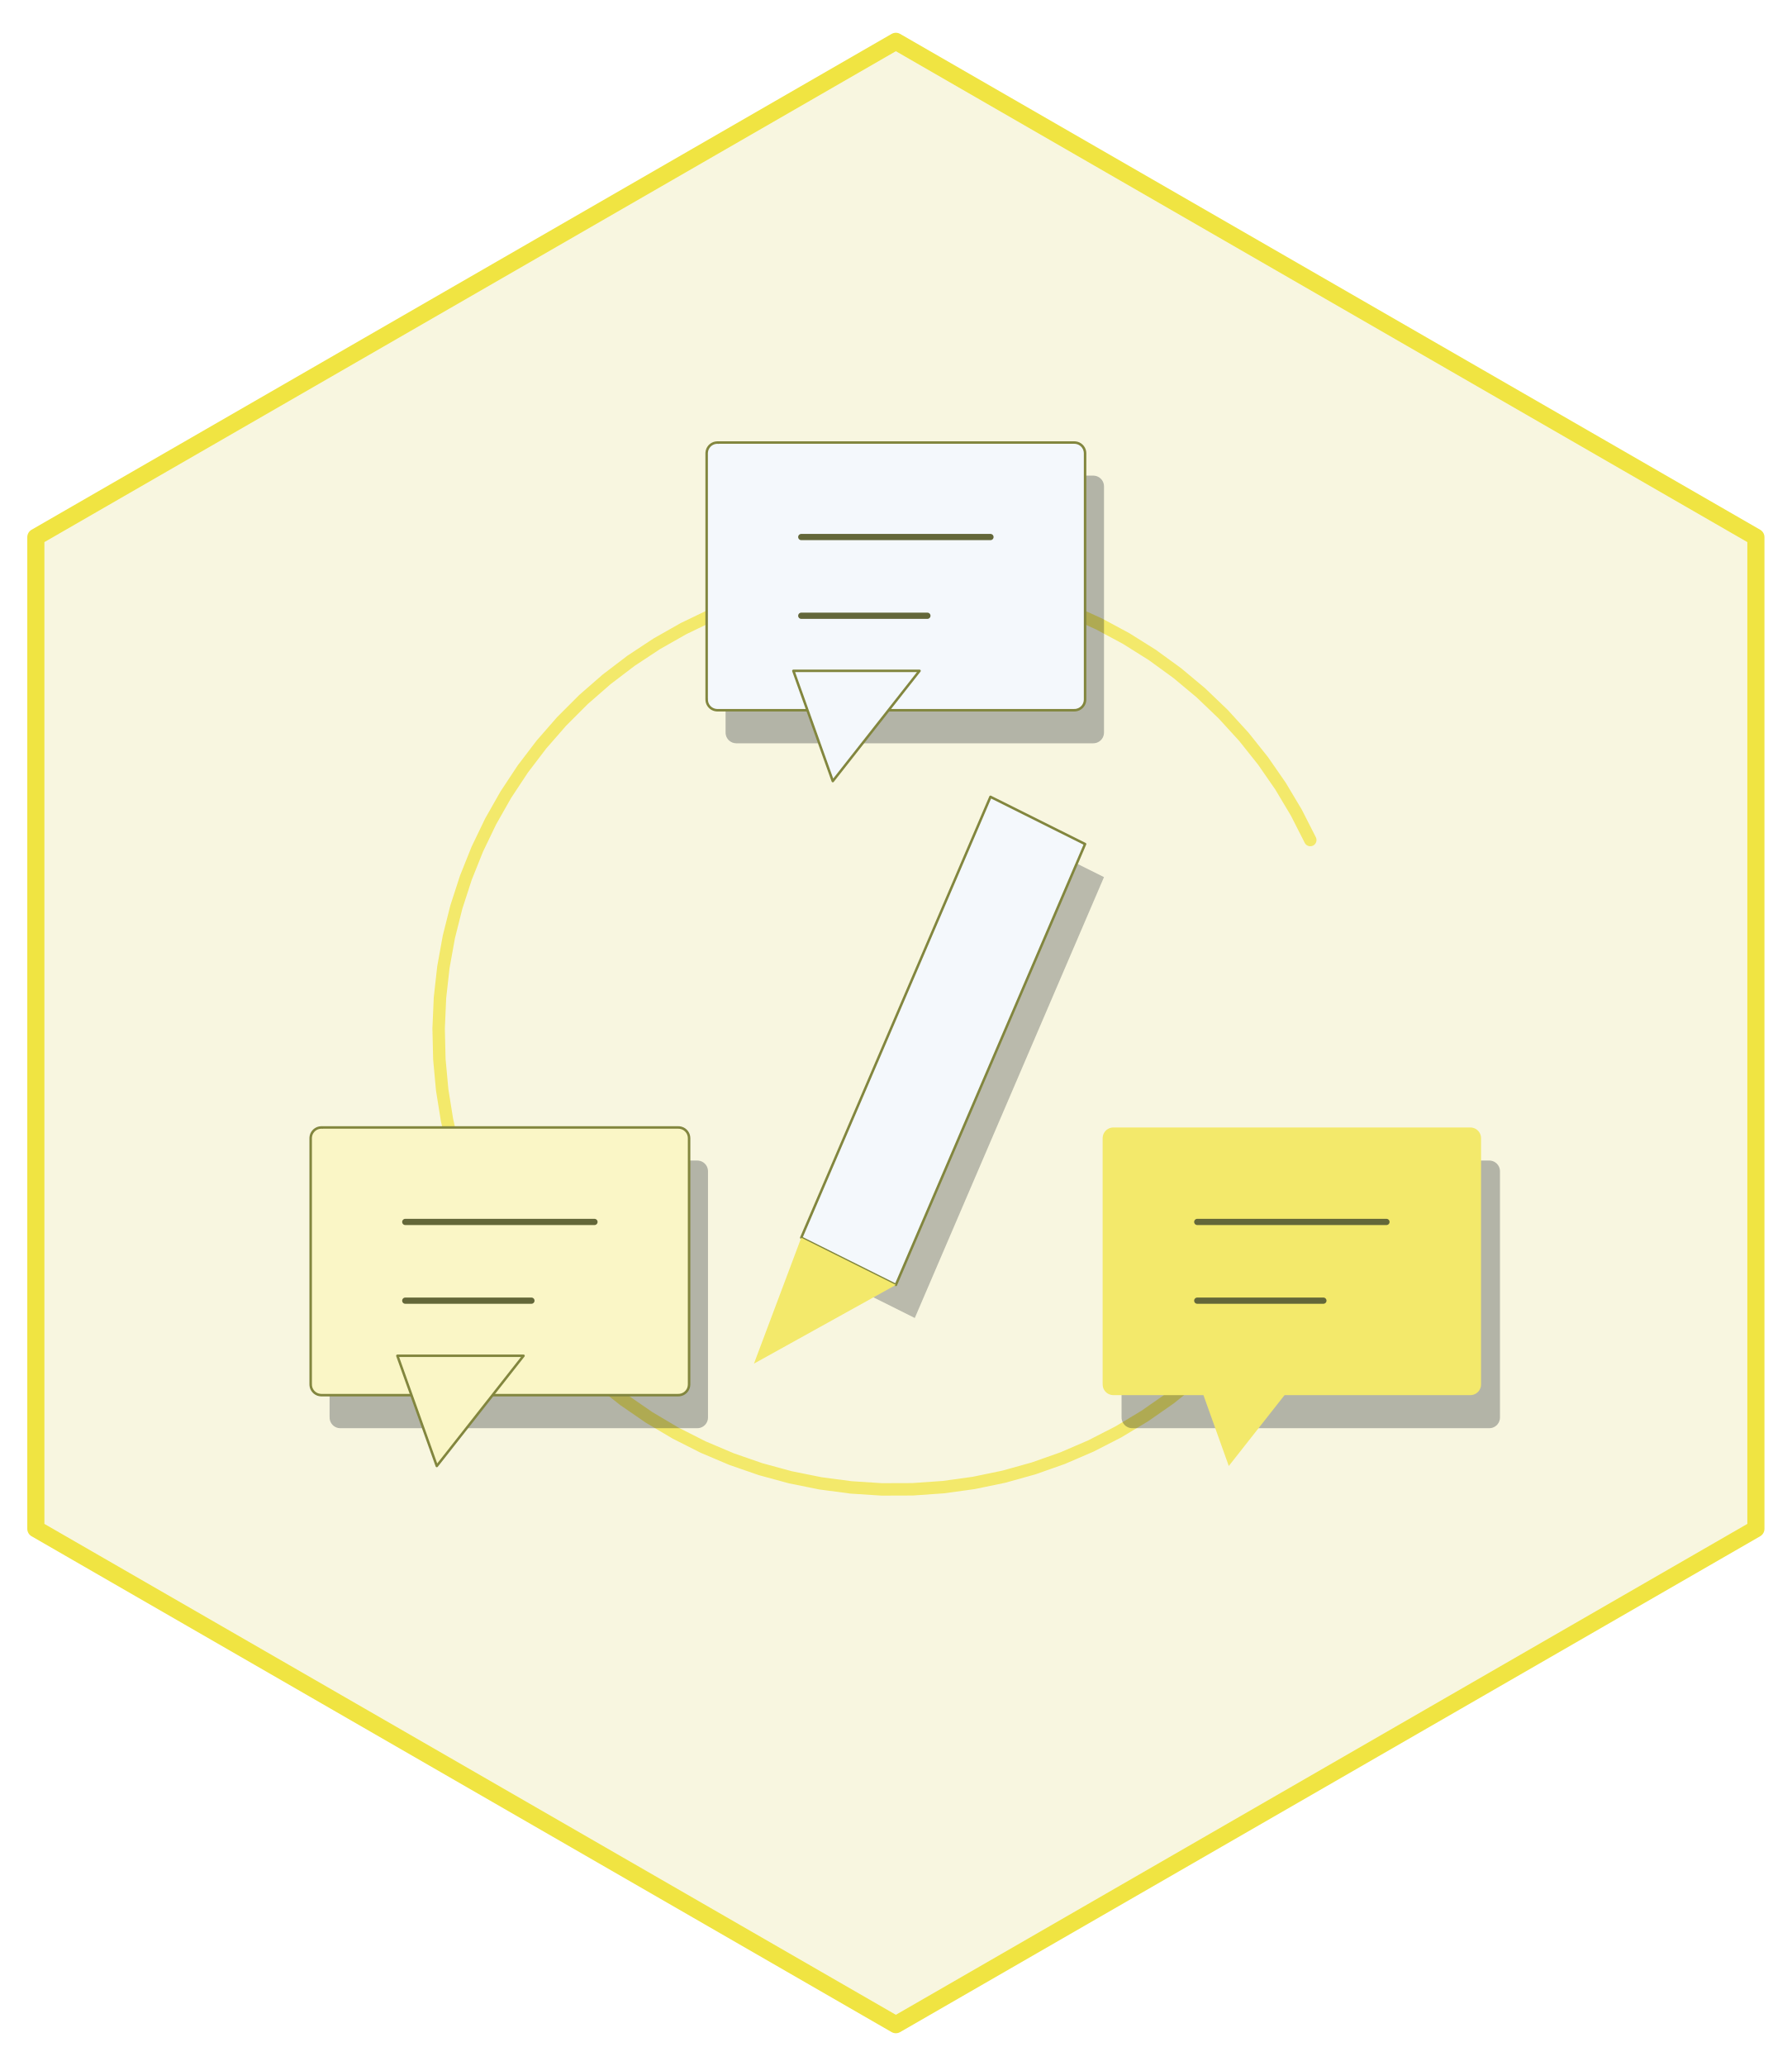
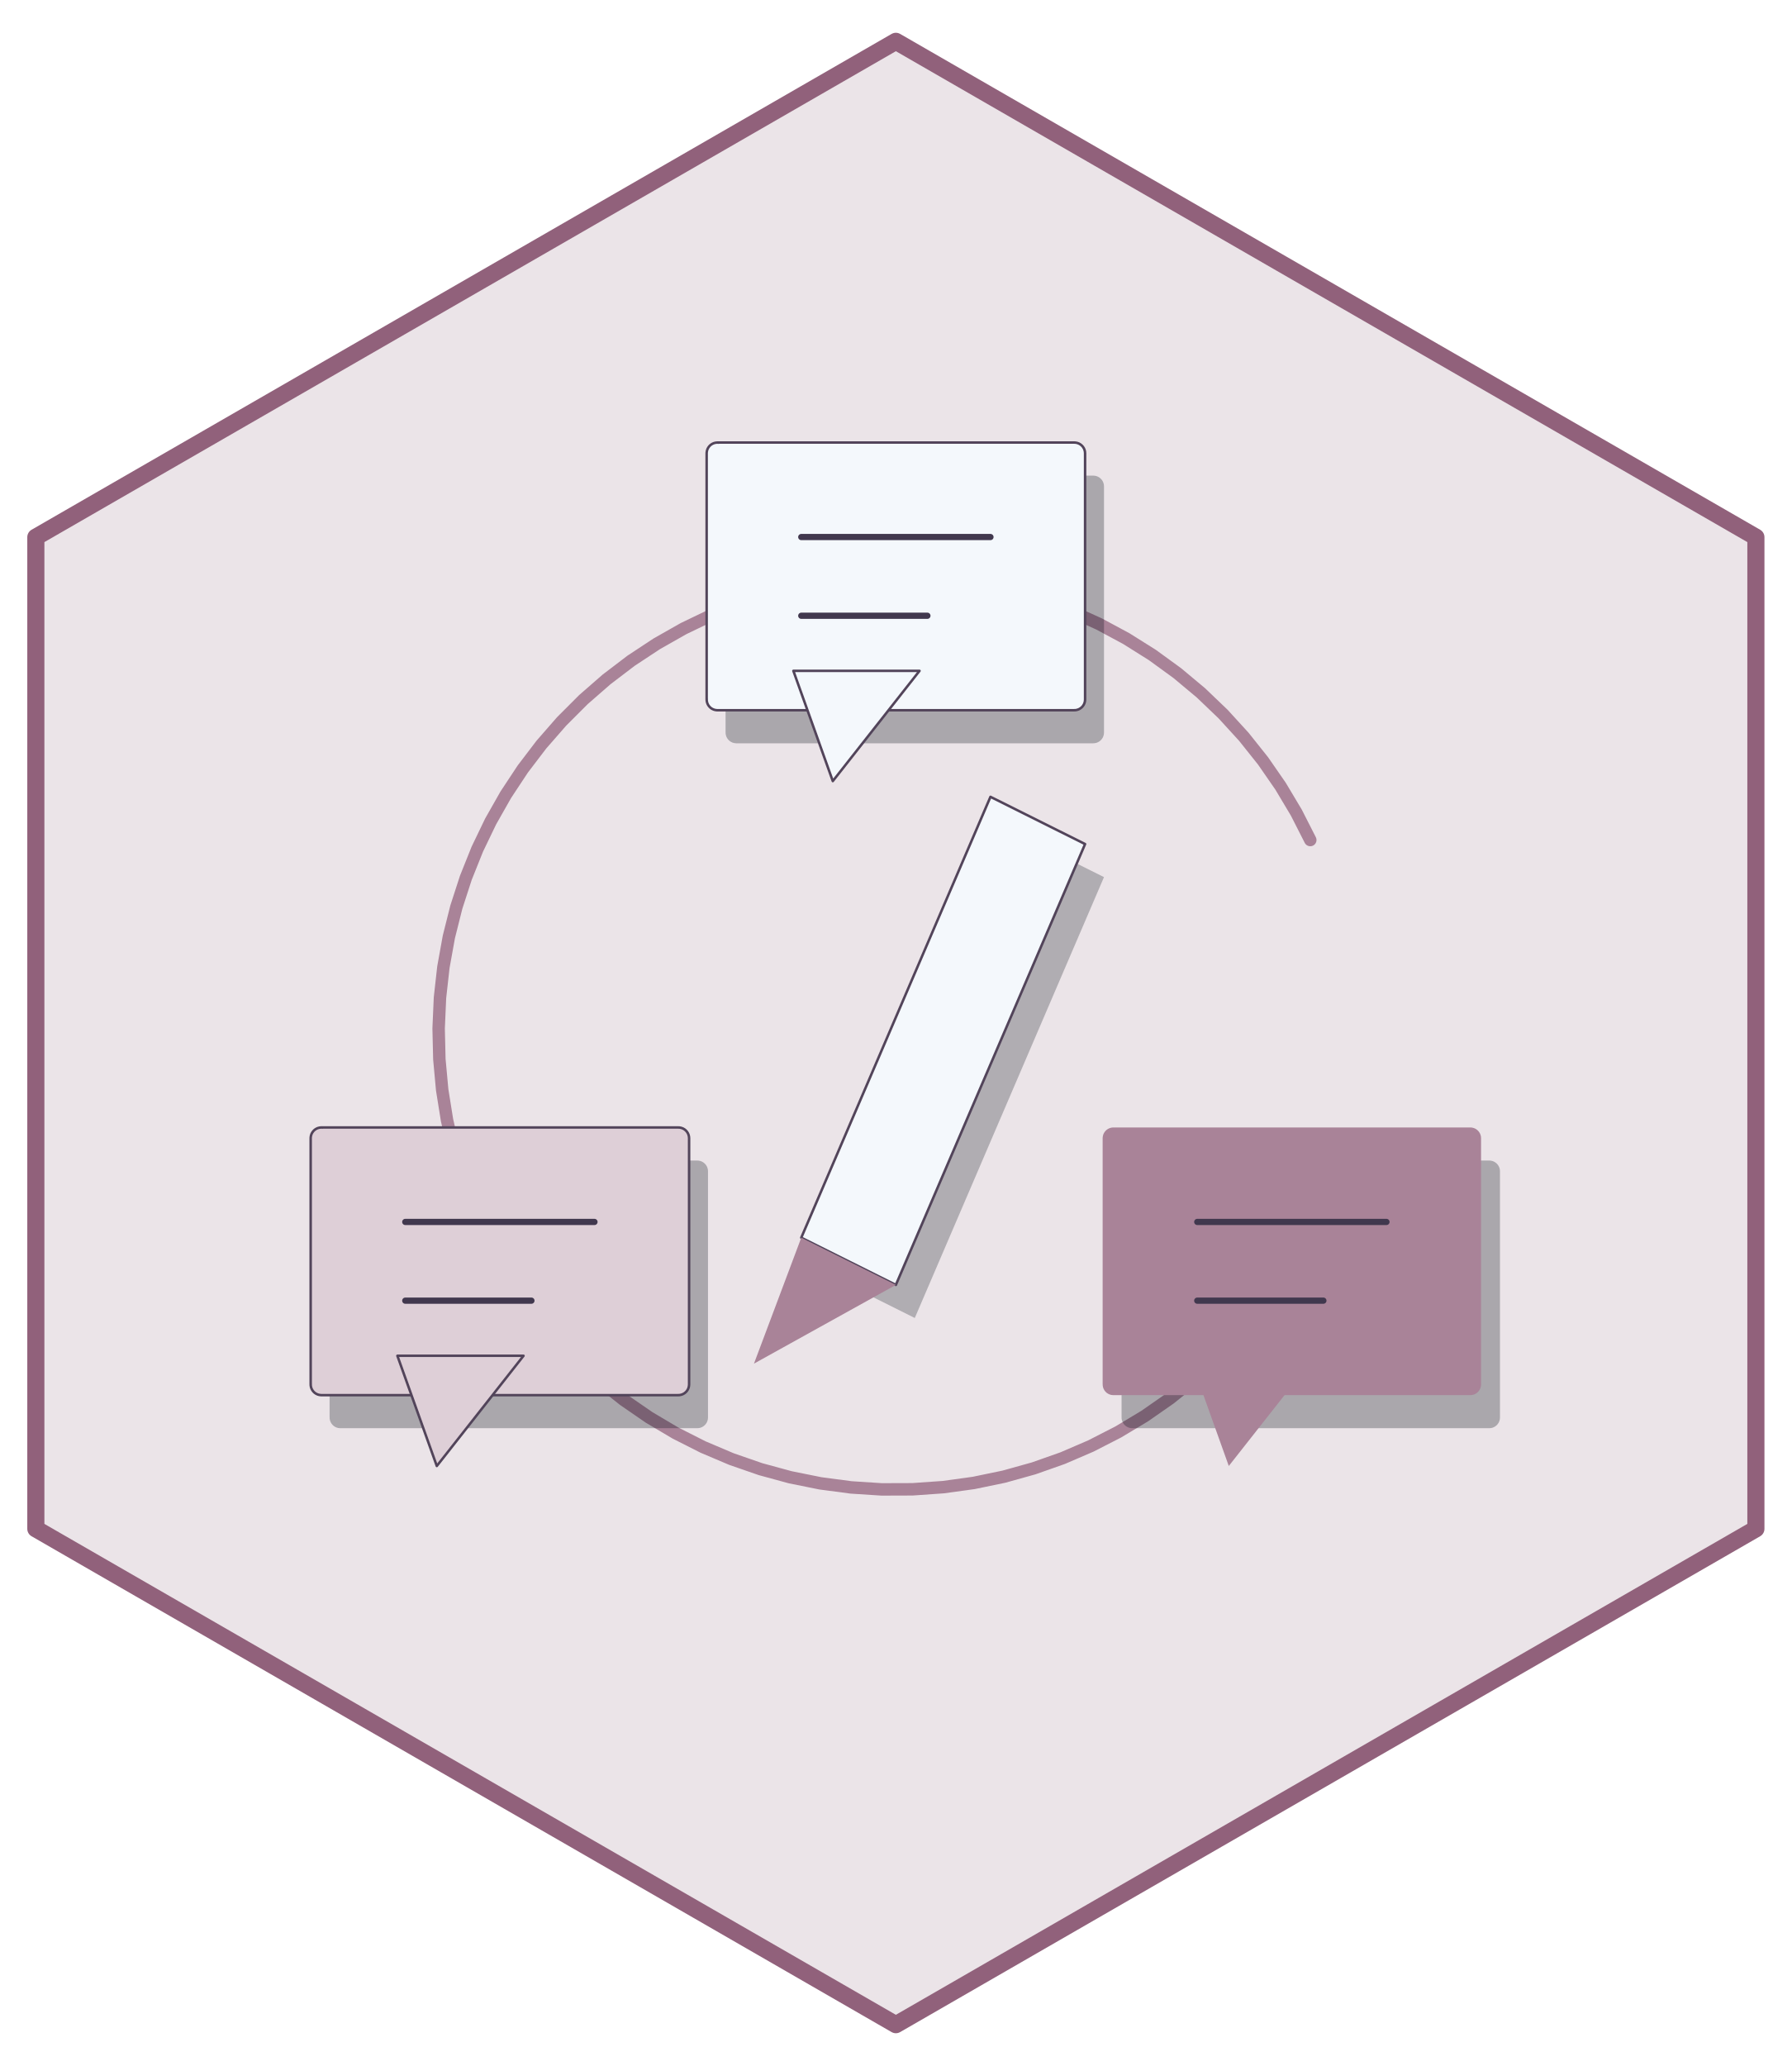
- <svg xmlns="http://www.w3.org/2000/svg" width="432pt" height="498pt" viewBox="0 0 432 498">
-   <path fill-rule="nonzero" fill="rgb(97.255%, 96.471%, 87.843%)" fill-opacity="1" stroke-width="4.125" stroke-linecap="round" stroke-linejoin="round" stroke="rgb(94.118%, 89.412%, 25.882%)" stroke-opacity="1" stroke-miterlimit="10" d="M 216 9.961 L 423.359 129.48 L 423.359 368.52 L 216 488.039 L 8.641 368.52 L 8.641 129.48 Z M 216 9.961 " />
-   <path fill="none" stroke-width="3" stroke-linecap="round" stroke-linejoin="round" stroke="rgb(95.294%, 91.373%, 41.961%)" stroke-opacity="1" stroke-miterlimit="10" d="M 315.918 202.484 L 312.555 195.875 L 308.75 189.504 L 304.527 183.406 L 299.902 177.602 L 294.898 172.125 L 289.535 166.996 L 283.836 162.238 L 277.832 157.875 L 271.543 153.926 L 265.008 150.41 L 258.246 147.34 L 251.293 144.73 L 244.18 142.594 L 236.941 140.941 L 229.605 139.777 L 222.207 139.113 L 214.781 138.945 L 207.363 139.277 L 199.98 140.105 L 192.672 141.43 L 185.473 143.242 L 178.406 145.535 L 171.516 148.297 L 164.824 151.516 L 158.367 155.176 L 152.168 159.262 L 146.262 163.758 L 140.668 168.637 L 135.422 173.883 L 130.539 179.473 L 126.043 185.375 L 121.953 191.566 L 118.293 198.016 L 115.078 204.699 L 112.32 211.586 L 110.031 218.641 L 108.223 225.832 L 106.906 233.129 L 106.082 240.496 L 105.758 247.906 L 105.934 255.32 L 106.613 262.703 L 107.785 270.023 L 109.449 277.25 L 111.594 284.352 L 114.215 291.289 L 117.297 298.035 L 120.828 304.559 L 124.793 310.828 L 129.168 316.82 L 133.941 322.5 L 139.086 327.852 L 144.578 332.844 L 150.395 337.453 L 156.508 341.664 L 162.895 345.449 L 169.52 348.801 L 176.355 351.699 L 183.371 354.133 L 190.535 356.086 L 197.816 357.555 L 205.18 358.531 L 212.59 359.012 L 220.02 358.988 L 227.426 358.469 L 234.785 357.453 L 242.055 355.945 L 249.211 353.949 L 256.211 351.48 L 263.031 348.543 L 269.641 345.156 L 276.004 341.332 L 282.094 337.09 L 287.887 332.445 L 293.352 327.426 L 298.465 322.047 L 303.203 316.34 L 307.547 310.324 L 311.477 304.031 " />
+ <svg xmlns="http://www.w3.org/2000/svg" width="432" height="498" viewBox="0 0 432 498">
+   <path fill-rule="nonzero" fill="rgb(92.157%, 89.412%, 90.98%)" fill-opacity="1" stroke-width="4.125" stroke-linecap="round" stroke-linejoin="round" stroke="rgb(56.863%, 38.039%, 48.235%)" stroke-opacity="1" stroke-miterlimit="10" d="M 216 9.961 L 423.359 129.48 L 423.359 368.52 L 216 488.039 L 8.641 368.52 L 8.641 129.48 Z M 216 9.961 " />
+   <path fill="none" stroke-width="3" stroke-linecap="round" stroke-linejoin="round" stroke="rgb(66.275%, 51.373%, 59.608%)" stroke-opacity="1" stroke-miterlimit="10" d="M 315.918 202.484 L 312.555 195.875 L 308.75 189.504 L 304.527 183.406 L 299.902 177.602 L 294.898 172.125 L 289.535 166.996 L 283.836 162.238 L 277.832 157.875 L 271.543 153.926 L 265.008 150.41 L 258.246 147.34 L 251.293 144.73 L 244.18 142.594 L 236.941 140.941 L 229.605 139.777 L 222.207 139.113 L 214.781 138.945 L 207.363 139.277 L 199.98 140.105 L 192.672 141.43 L 185.473 143.242 L 178.406 145.535 L 171.516 148.297 L 164.824 151.516 L 158.367 155.176 L 152.168 159.262 L 146.262 163.758 L 140.668 168.637 L 135.422 173.883 L 130.539 179.473 L 126.043 185.375 L 121.953 191.566 L 118.293 198.016 L 115.078 204.699 L 112.32 211.586 L 110.031 218.641 L 108.223 225.832 L 106.906 233.129 L 106.082 240.496 L 105.758 247.906 L 105.934 255.32 L 106.613 262.703 L 107.785 270.023 L 109.449 277.25 L 111.594 284.352 L 114.215 291.289 L 117.297 298.035 L 120.828 304.559 L 124.793 310.828 L 129.168 316.82 L 133.941 322.5 L 139.086 327.852 L 144.578 332.844 L 150.395 337.453 L 156.508 341.664 L 162.895 345.449 L 169.52 348.801 L 176.355 351.699 L 183.371 354.133 L 190.535 356.086 L 197.816 357.555 L 205.18 358.531 L 212.59 359.012 L 220.02 358.988 L 227.426 358.469 L 234.785 357.453 L 242.055 355.945 L 249.211 353.949 L 256.211 351.48 L 263.031 348.543 L 269.641 345.156 L 276.004 341.332 L 282.094 337.09 L 287.887 332.445 L 293.352 327.426 L 298.465 322.047 L 303.203 316.34 L 307.547 310.324 L 311.477 304.031 " />
  <path fill-rule="nonzero" fill="rgb(1.176%, 3.922%, 7.059%)" fill-opacity="0.278" d="M 177.523 179.168 L 263.602 179.168 L 263.496 179.164 L 263.91 179.148 L 264.316 179.066 L 264.707 178.918 L 265.066 178.711 L 265.387 178.449 L 265.664 178.137 L 265.887 177.785 L 266.047 177.402 L 266.148 177 L 266.18 176.586 L 266.18 117.227 L 266.148 116.812 L 266.047 116.41 L 265.887 116.027 L 265.664 115.68 L 265.387 115.367 L 265.066 115.105 L 264.707 114.898 L 264.316 114.75 L 263.91 114.668 L 263.602 114.648 L 177.523 114.648 L 177.836 114.668 L 177.418 114.648 L 177.008 114.699 L 176.609 114.816 L 176.234 114.992 L 175.891 115.23 L 175.59 115.516 L 175.344 115.848 L 175.148 116.215 L 175.02 116.609 L 174.949 117.02 L 174.941 117.227 L 174.941 176.586 L 174.949 176.379 L 174.949 176.793 L 175.02 177.203 L 175.148 177.598 L 175.344 177.965 L 175.59 178.297 L 175.891 178.586 L 176.234 178.82 L 176.609 179 L 177.008 179.113 L 177.418 179.164 Z M 177.523 179.168 " />
-   <path fill-rule="nonzero" fill="rgb(95.686%, 97.255%, 98.824%)" fill-opacity="1" stroke-width="0.6" stroke-linecap="round" stroke-linejoin="round" stroke="rgb(50.98%, 52.549%, 24.314%)" stroke-opacity="1" stroke-miterlimit="10" d="M 172.961 171.195 L 259.039 171.195 L 258.934 171.195 L 259.348 171.18 L 259.758 171.094 L 260.145 170.949 L 260.504 170.738 L 260.828 170.477 L 261.102 170.168 L 261.324 169.816 L 261.488 169.434 L 261.586 169.031 L 261.621 168.617 L 261.621 109.258 L 261.586 108.844 L 261.488 108.441 L 261.324 108.059 L 261.102 107.707 L 260.828 107.398 L 260.504 107.133 L 260.145 106.926 L 259.758 106.777 L 259.348 106.695 L 259.039 106.676 L 172.961 106.676 L 173.273 106.695 L 172.859 106.68 L 172.445 106.73 L 172.047 106.844 L 171.672 107.023 L 171.328 107.258 L 171.031 107.547 L 170.781 107.879 L 170.586 108.246 L 170.457 108.641 L 170.391 109.051 L 170.379 109.258 L 170.379 168.617 L 170.391 168.41 L 170.391 168.824 L 170.457 169.234 L 170.586 169.629 L 170.781 169.996 L 171.031 170.328 L 171.328 170.617 L 171.672 170.852 L 172.047 171.027 L 172.445 171.145 L 172.859 171.195 Z M 172.961 171.195 " />
-   <path fill-rule="nonzero" fill="rgb(95.686%, 97.255%, 98.824%)" fill-opacity="1" stroke-width="0.6" stroke-linecap="round" stroke-linejoin="round" stroke="rgb(50.98%, 52.549%, 24.314%)" stroke-opacity="1" stroke-miterlimit="10" d="M 191.289 161.707 L 200.793 188.277 L 221.703 161.707 Z M 191.289 161.707 " />
-   <path fill="none" stroke-width="1.5" stroke-linecap="round" stroke-linejoin="round" stroke="rgb(38.824%, 40.392%, 22.353%)" stroke-opacity="1" stroke-miterlimit="10" d="M 193.191 129.449 L 238.809 129.449 " />
-   <path fill="none" stroke-width="1.5" stroke-linecap="round" stroke-linejoin="round" stroke="rgb(38.824%, 40.392%, 22.353%)" stroke-opacity="1" stroke-miterlimit="10" d="M 193.191 148.426 L 223.602 148.426 " />
+   <path fill-rule="nonzero" fill="rgb(95.686%, 97.255%, 98.824%)" fill-opacity="1" stroke-width="0.6" stroke-linecap="round" stroke-linejoin="round" stroke="rgb(32.157%, 26.667%, 35.294%)" stroke-opacity="1" stroke-miterlimit="10" d="M 172.961 171.195 L 259.039 171.195 L 258.934 171.195 L 259.348 171.18 L 259.758 171.094 L 260.145 170.949 L 260.504 170.738 L 260.828 170.477 L 261.102 170.168 L 261.324 169.816 L 261.488 169.434 L 261.586 169.031 L 261.621 168.617 L 261.621 109.258 L 261.586 108.844 L 261.488 108.441 L 261.324 108.059 L 261.102 107.707 L 260.828 107.398 L 260.504 107.133 L 260.145 106.926 L 259.758 106.777 L 259.348 106.695 L 259.039 106.676 L 172.961 106.676 L 173.273 106.695 L 172.859 106.68 L 172.445 106.73 L 172.047 106.844 L 171.672 107.023 L 171.328 107.258 L 171.031 107.547 L 170.781 107.879 L 170.586 108.246 L 170.457 108.641 L 170.391 109.051 L 170.379 109.258 L 170.379 168.617 L 170.391 168.41 L 170.391 168.824 L 170.457 169.234 L 170.586 169.629 L 170.781 169.996 L 171.031 170.328 L 171.328 170.617 L 171.672 170.852 L 172.047 171.027 L 172.445 171.145 L 172.859 171.195 Z M 172.961 171.195 " />
+   <path fill-rule="nonzero" fill="rgb(95.686%, 97.255%, 98.824%)" fill-opacity="1" stroke-width="0.6" stroke-linecap="round" stroke-linejoin="round" stroke="rgb(32.157%, 26.667%, 35.294%)" stroke-opacity="1" stroke-miterlimit="10" d="M 191.289 161.707 L 200.793 188.277 L 221.703 161.707 Z M 191.289 161.707 " />
+   <path fill="none" stroke-width="1.5" stroke-linecap="round" stroke-linejoin="round" stroke="rgb(25.49%, 21.961%, 30.588%)" stroke-opacity="1" stroke-miterlimit="10" d="M 193.191 129.449 L 238.809 129.449 " />
+   <path fill="none" stroke-width="1.5" stroke-linecap="round" stroke-linejoin="round" stroke="rgb(25.49%, 21.961%, 30.588%)" stroke-opacity="1" stroke-miterlimit="10" d="M 193.191 148.426 L 223.602 148.426 " />
  <path fill-rule="nonzero" fill="rgb(1.176%, 3.922%, 7.059%)" fill-opacity="0.278" d="M 82.047 344.262 L 168.125 344.262 L 168.02 344.258 L 168.434 344.242 L 168.844 344.16 L 169.23 344.012 L 169.59 343.805 L 169.91 343.543 L 170.188 343.23 L 170.41 342.879 L 170.57 342.496 L 170.672 342.094 L 170.703 341.68 L 170.703 282.324 L 170.672 281.91 L 170.57 281.504 L 170.41 281.125 L 170.188 280.773 L 169.91 280.461 L 169.59 280.199 L 169.23 279.992 L 168.844 279.844 L 168.434 279.762 L 168.125 279.742 L 82.047 279.742 L 82.359 279.762 L 81.945 279.742 L 81.531 279.793 L 81.133 279.91 L 80.758 280.086 L 80.414 280.324 L 80.117 280.609 L 79.867 280.941 L 79.672 281.312 L 79.543 281.703 L 79.477 282.113 L 79.465 282.324 L 79.465 341.68 L 79.477 341.473 L 79.477 341.887 L 79.543 342.297 L 79.672 342.691 L 79.867 343.059 L 80.117 343.391 L 80.414 343.68 L 80.758 343.914 L 81.133 344.094 L 81.531 344.211 L 81.945 344.258 Z M 82.047 344.262 " />
-   <path fill-rule="nonzero" fill="rgb(98.039%, 96.471%, 77.647%)" fill-opacity="1" stroke-width="0.6" stroke-linecap="round" stroke-linejoin="round" stroke="rgb(50.98%, 52.549%, 24.314%)" stroke-opacity="1" stroke-miterlimit="10" d="M 77.484 336.293 L 163.562 336.293 L 163.457 336.289 L 163.875 336.273 L 164.281 336.188 L 164.668 336.043 L 165.027 335.836 L 165.352 335.57 L 165.625 335.262 L 165.848 334.91 L 166.012 334.527 L 166.109 334.125 L 166.145 333.711 L 166.145 274.352 L 166.109 273.938 L 166.012 273.535 L 165.848 273.152 L 165.625 272.801 L 165.352 272.492 L 165.027 272.227 L 164.668 272.02 L 164.281 271.875 L 163.875 271.789 L 163.562 271.773 L 77.484 271.773 L 77.797 271.789 L 77.383 271.773 L 76.969 271.824 L 76.57 271.938 L 76.195 272.117 L 75.852 272.352 L 75.555 272.641 L 75.305 272.973 L 75.109 273.34 L 74.98 273.734 L 74.914 274.145 L 74.906 274.352 L 74.906 333.711 L 74.914 333.504 L 74.914 333.918 L 74.98 334.328 L 75.109 334.723 L 75.305 335.09 L 75.555 335.422 L 75.852 335.711 L 76.195 335.945 L 76.57 336.125 L 76.969 336.238 L 77.383 336.289 Z M 77.484 336.293 " />
-   <path fill-rule="nonzero" fill="rgb(98.039%, 96.471%, 77.647%)" fill-opacity="1" stroke-width="0.6" stroke-linecap="round" stroke-linejoin="round" stroke="rgb(50.98%, 52.549%, 24.314%)" stroke-opacity="1" stroke-miterlimit="10" d="M 95.812 326.805 L 105.316 353.371 L 126.227 326.805 Z M 95.812 326.805 " />
-   <path fill="none" stroke-width="1.5" stroke-linecap="round" stroke-linejoin="round" stroke="rgb(38.824%, 40.392%, 22.353%)" stroke-opacity="1" stroke-miterlimit="10" d="M 97.715 294.543 L 143.332 294.543 " />
-   <path fill="none" stroke-width="1.5" stroke-linecap="round" stroke-linejoin="round" stroke="rgb(38.824%, 40.392%, 22.353%)" stroke-opacity="1" stroke-miterlimit="10" d="M 97.715 313.52 L 128.129 313.52 " />
+   <path fill-rule="nonzero" fill="rgb(87.059%, 81.176%, 84.314%)" fill-opacity="1" stroke-width="0.6" stroke-linecap="round" stroke-linejoin="round" stroke="rgb(32.157%, 26.667%, 35.294%)" stroke-opacity="1" stroke-miterlimit="10" d="M 77.484 336.293 L 163.562 336.293 L 163.457 336.289 L 163.875 336.273 L 164.281 336.188 L 164.668 336.043 L 165.027 335.836 L 165.352 335.57 L 165.625 335.262 L 165.848 334.91 L 166.012 334.527 L 166.109 334.125 L 166.145 333.711 L 166.145 274.352 L 166.109 273.938 L 166.012 273.535 L 165.848 273.152 L 165.625 272.801 L 165.352 272.492 L 165.027 272.227 L 164.668 272.02 L 164.281 271.875 L 163.875 271.789 L 163.562 271.773 L 77.484 271.773 L 77.797 271.789 L 77.383 271.773 L 76.969 271.824 L 76.57 271.938 L 76.195 272.117 L 75.852 272.352 L 75.555 272.641 L 75.305 272.973 L 75.109 273.34 L 74.98 273.734 L 74.914 274.145 L 74.906 274.352 L 74.906 333.711 L 74.914 333.504 L 74.914 333.918 L 74.98 334.328 L 75.109 334.723 L 75.305 335.09 L 75.555 335.422 L 75.852 335.711 L 76.195 335.945 L 76.57 336.125 L 76.969 336.238 L 77.383 336.289 Z M 77.484 336.293 " />
+   <path fill-rule="nonzero" fill="rgb(87.059%, 81.176%, 84.314%)" fill-opacity="1" stroke-width="0.6" stroke-linecap="round" stroke-linejoin="round" stroke="rgb(32.157%, 26.667%, 35.294%)" stroke-opacity="1" stroke-miterlimit="10" d="M 95.812 326.805 L 105.316 353.371 L 126.227 326.805 Z M 95.812 326.805 " />
+   <path fill="none" stroke-width="1.5" stroke-linecap="round" stroke-linejoin="round" stroke="rgb(25.49%, 21.961%, 30.588%)" stroke-opacity="1" stroke-miterlimit="10" d="M 97.715 294.543 L 143.332 294.543 " />
+   <path fill="none" stroke-width="1.5" stroke-linecap="round" stroke-linejoin="round" stroke="rgb(25.49%, 21.961%, 30.588%)" stroke-opacity="1" stroke-miterlimit="10" d="M 97.715 313.52 L 128.129 313.52 " />
  <path fill-rule="nonzero" fill="rgb(1.176%, 3.922%, 7.059%)" fill-opacity="0.278" d="M 273 344.262 L 359.078 344.262 L 358.973 344.258 L 359.387 344.242 L 359.793 344.16 L 360.184 344.012 L 360.543 343.805 L 360.863 343.543 L 361.141 343.23 L 361.363 342.879 L 361.523 342.496 L 361.625 342.094 L 361.656 341.68 L 361.656 282.324 L 361.625 281.91 L 361.523 281.504 L 361.363 281.125 L 361.141 280.773 L 360.863 280.461 L 360.543 280.199 L 360.184 279.992 L 359.793 279.844 L 359.387 279.762 L 359.078 279.742 L 273 279.742 L 273.312 279.762 L 272.895 279.742 L 272.484 279.793 L 272.086 279.91 L 271.711 280.086 L 271.367 280.324 L 271.066 280.609 L 270.82 280.941 L 270.625 281.312 L 270.492 281.703 L 270.426 282.113 L 270.418 282.324 L 270.418 341.68 L 270.426 341.473 L 270.426 341.887 L 270.492 342.297 L 270.625 342.691 L 270.82 343.059 L 271.066 343.391 L 271.367 343.68 L 271.711 343.914 L 272.086 344.094 L 272.484 344.211 L 272.895 344.258 Z M 273 344.262 " />
-   <path fill-rule="nonzero" fill="rgb(95.294%, 91.373%, 41.961%)" fill-opacity="1" d="M 268.438 336.293 L 354.516 336.293 L 354.41 336.289 L 354.824 336.273 L 355.234 336.188 L 355.621 336.043 L 355.98 335.836 L 356.301 335.57 L 356.578 335.262 L 356.801 334.91 L 356.961 334.527 L 357.062 334.125 L 357.094 333.711 L 357.094 274.352 L 357.062 273.938 L 356.961 273.535 L 356.801 273.152 L 356.578 272.801 L 356.301 272.492 L 355.98 272.227 L 355.621 272.02 L 355.234 271.875 L 354.824 271.789 L 354.516 271.773 L 268.438 271.773 L 268.75 271.789 L 268.332 271.773 L 267.922 271.824 L 267.523 271.938 L 267.148 272.117 L 266.805 272.352 L 266.508 272.641 L 266.258 272.973 L 266.062 273.34 L 265.934 273.734 L 265.867 274.145 L 265.855 274.352 L 265.855 333.711 L 265.867 333.504 L 265.867 333.918 L 265.934 334.328 L 266.062 334.723 L 266.258 335.09 L 266.508 335.422 L 266.805 335.711 L 267.148 335.945 L 267.523 336.125 L 267.922 336.238 L 268.332 336.289 Z M 268.438 336.293 " />
-   <path fill-rule="nonzero" fill="rgb(95.294%, 91.373%, 41.961%)" fill-opacity="1" d="M 286.766 326.805 L 296.27 353.371 L 317.18 326.805 Z M 286.766 326.805 " />
-   <path fill="none" stroke-width="1.5" stroke-linecap="round" stroke-linejoin="round" stroke="rgb(38.824%, 40.392%, 22.353%)" stroke-opacity="1" stroke-miterlimit="10" d="M 288.668 294.543 L 334.285 294.543 " />
-   <path fill="none" stroke-width="1.5" stroke-linecap="round" stroke-linejoin="round" stroke="rgb(38.824%, 40.392%, 22.353%)" stroke-opacity="1" stroke-miterlimit="10" d="M 288.668 313.52 L 319.078 313.52 " />
+   <path fill-rule="nonzero" fill="rgb(66.275%, 51.373%, 59.608%)" fill-opacity="1" d="M 268.438 336.293 L 354.516 336.293 L 354.41 336.289 L 354.824 336.273 L 355.234 336.188 L 355.621 336.043 L 355.98 335.836 L 356.301 335.57 L 356.578 335.262 L 356.801 334.91 L 356.961 334.527 L 357.062 334.125 L 357.094 333.711 L 357.094 274.352 L 357.062 273.938 L 356.961 273.535 L 356.801 273.152 L 356.578 272.801 L 356.301 272.492 L 355.98 272.227 L 355.621 272.02 L 355.234 271.875 L 354.824 271.789 L 354.516 271.773 L 268.438 271.773 L 268.75 271.789 L 268.332 271.773 L 267.922 271.824 L 267.523 271.938 L 267.148 272.117 L 266.805 272.352 L 266.508 272.641 L 266.258 272.973 L 266.062 273.34 L 265.934 273.734 L 265.867 274.145 L 265.855 274.352 L 265.855 333.711 L 265.867 333.504 L 265.867 333.918 L 265.934 334.328 L 266.062 334.723 L 266.258 335.09 L 266.508 335.422 L 266.805 335.711 L 267.148 335.945 L 267.523 336.125 L 267.922 336.238 L 268.332 336.289 Z M 268.438 336.293 " />
+   <path fill-rule="nonzero" fill="rgb(66.275%, 51.373%, 59.608%)" fill-opacity="1" d="M 286.766 326.805 L 296.27 353.371 L 317.18 326.805 Z M 286.766 326.805 " />
+   <path fill="none" stroke-width="1.5" stroke-linecap="round" stroke-linejoin="round" stroke="rgb(25.49%, 21.961%, 30.588%)" stroke-opacity="1" stroke-miterlimit="10" d="M 288.668 294.543 L 334.285 294.543 " />
+   <path fill="none" stroke-width="1.5" stroke-linecap="round" stroke-linejoin="round" stroke="rgb(25.49%, 21.961%, 30.588%)" stroke-opacity="1" stroke-miterlimit="10" d="M 288.668 313.52 L 319.078 313.52 " />
  <path fill-rule="nonzero" fill="rgb(1.176%, 3.922%, 7.059%)" fill-opacity="0.251" d="M 197.754 306.309 L 220.562 317.695 L 266.18 211.426 L 243.371 200.043 Z M 197.754 306.309 " />
-   <path fill-rule="nonzero" fill="rgb(95.686%, 97.255%, 98.824%)" fill-opacity="1" stroke-width="0.6" stroke-linecap="round" stroke-linejoin="round" stroke="rgb(50.98%, 52.549%, 24.314%)" stroke-opacity="1" stroke-miterlimit="10" d="M 193.191 298.34 L 216 309.723 L 261.621 203.457 L 238.809 192.07 Z M 193.191 298.34 " />
-   <path fill-rule="nonzero" fill="rgb(95.294%, 91.373%, 41.961%)" fill-opacity="1" d="M 193.191 298.34 L 216 309.723 L 181.785 328.699 Z M 193.191 298.34 " />
+   <path fill-rule="nonzero" fill="rgb(95.686%, 97.255%, 98.824%)" fill-opacity="1" stroke-width="0.6" stroke-linecap="round" stroke-linejoin="round" stroke="rgb(32.157%, 26.667%, 35.294%)" stroke-opacity="1" stroke-miterlimit="10" d="M 193.191 298.34 L 216 309.723 L 261.621 203.457 L 238.809 192.07 Z M 193.191 298.34 " />
+   <path fill-rule="nonzero" fill="rgb(66.275%, 51.373%, 59.608%)" fill-opacity="1" d="M 193.191 298.34 L 216 309.723 L 181.785 328.699 Z M 193.191 298.34 " />
</svg>
